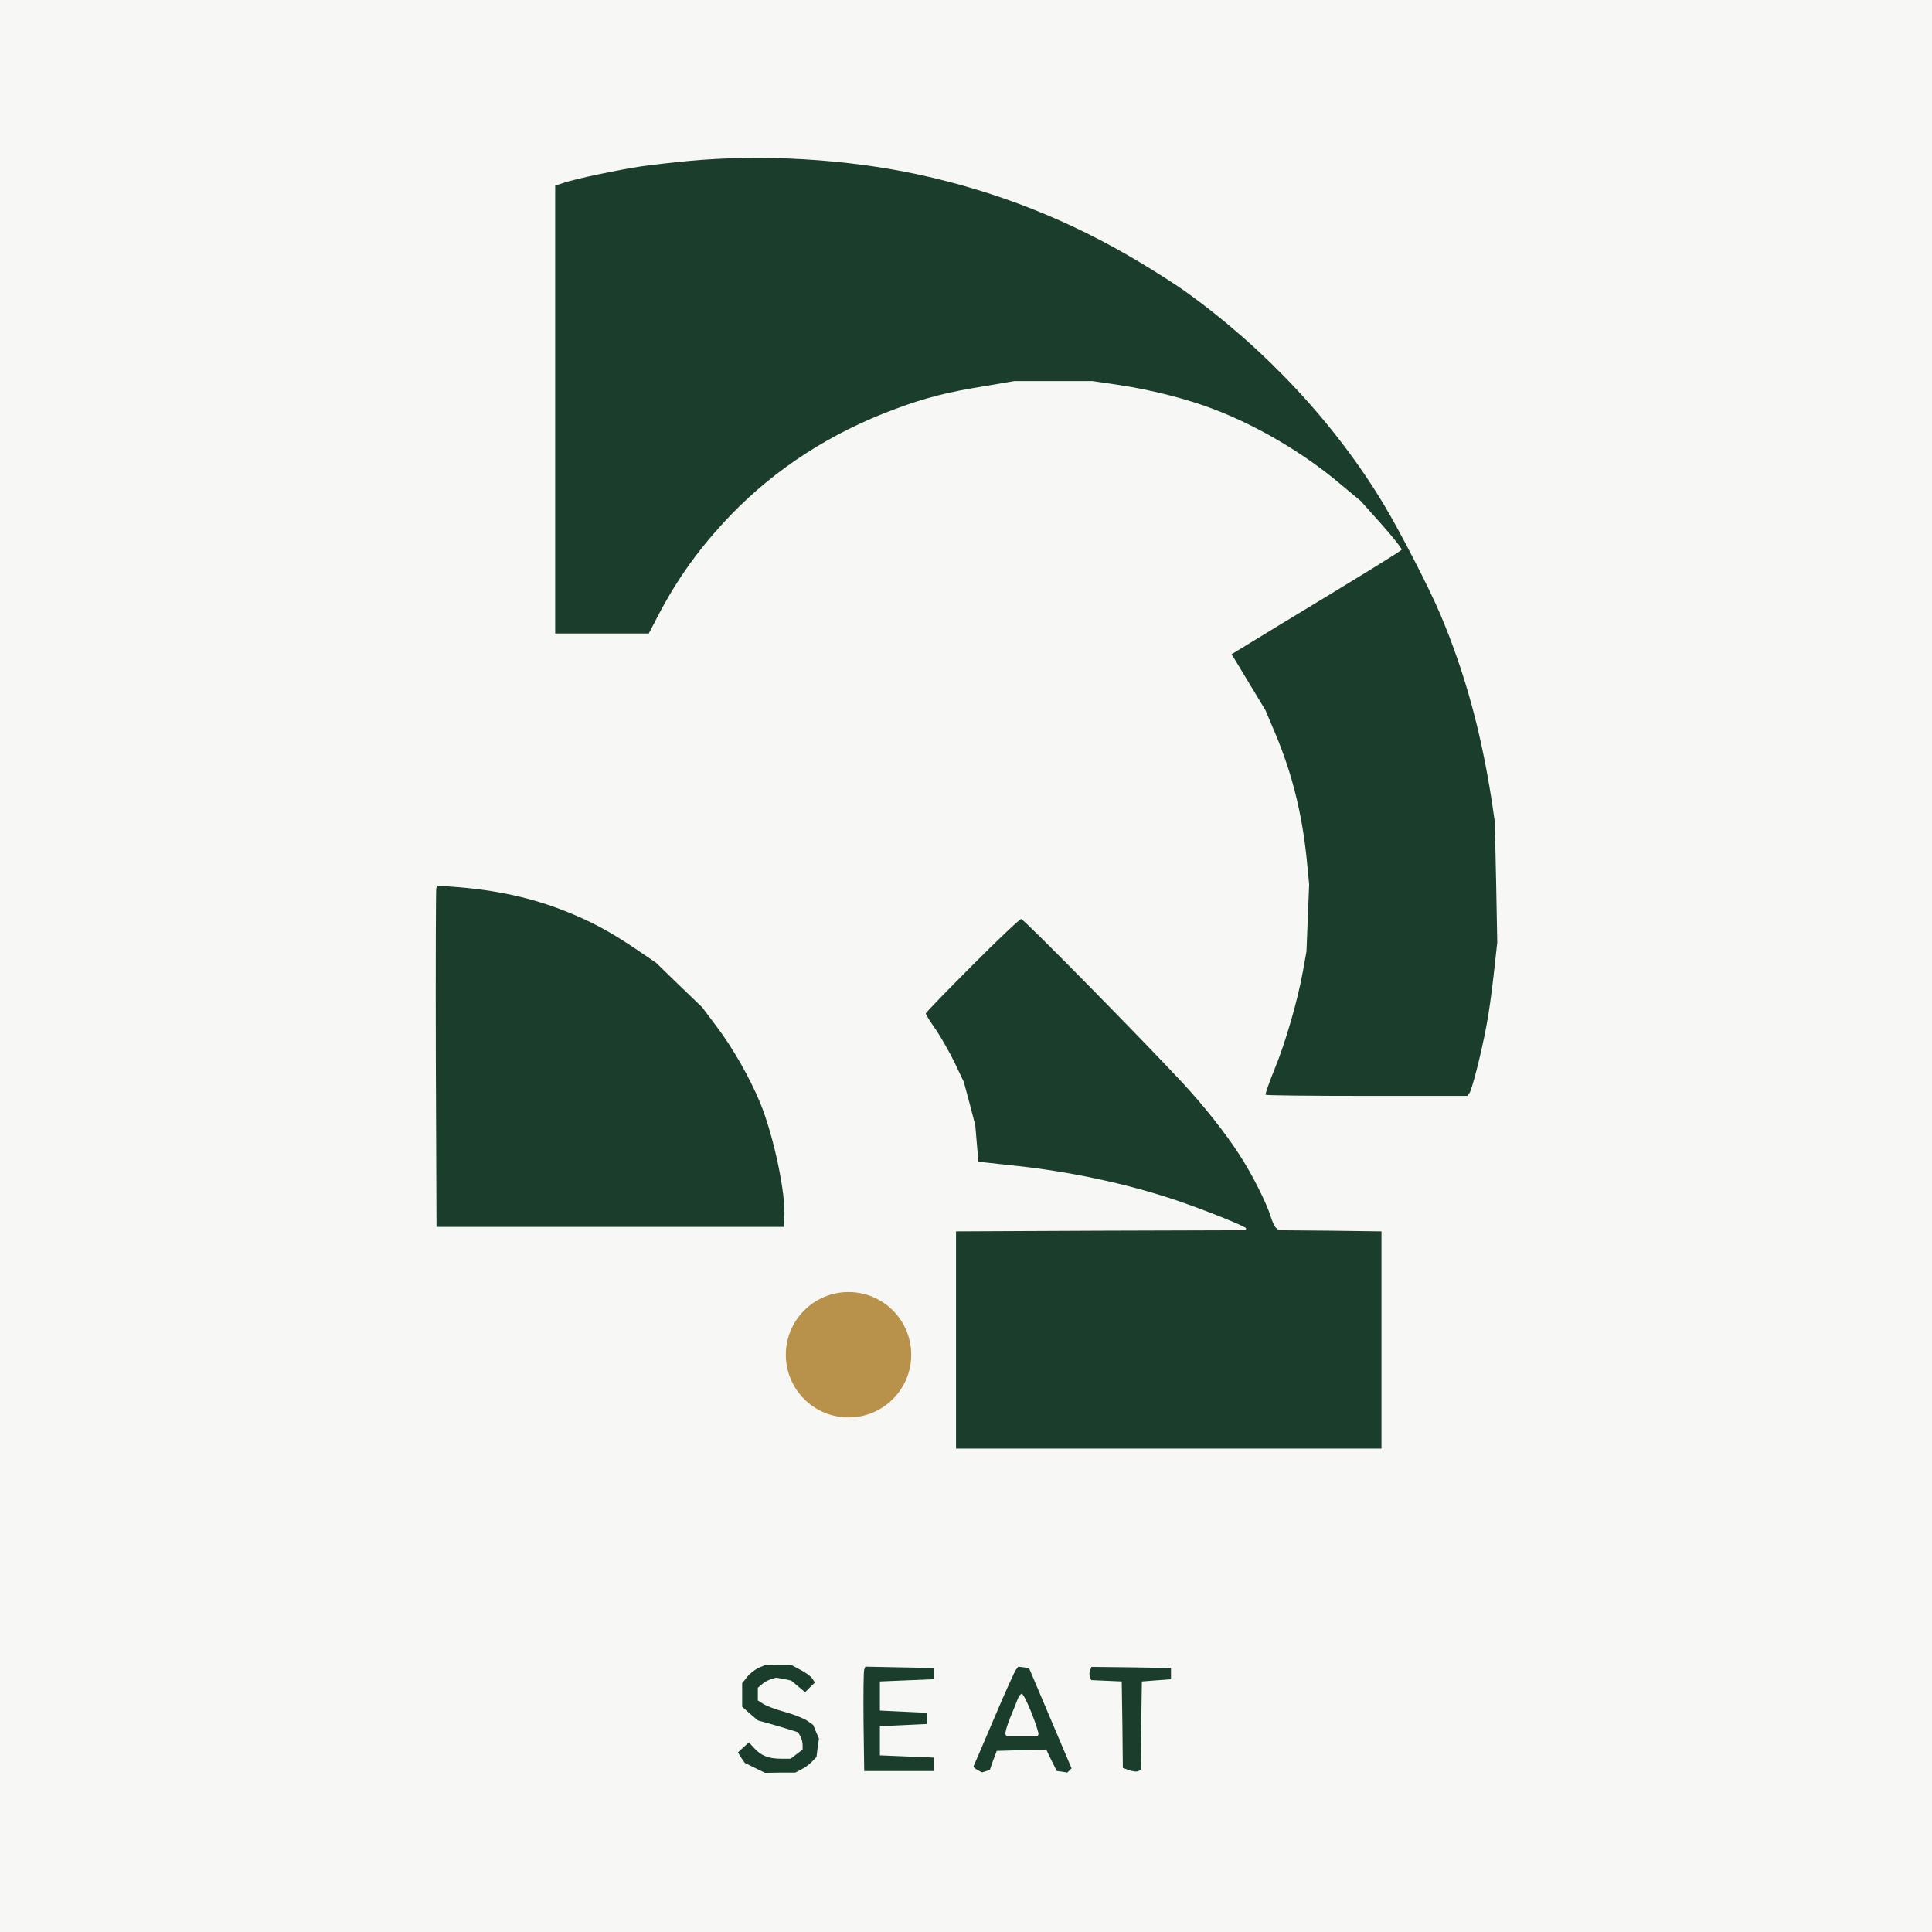
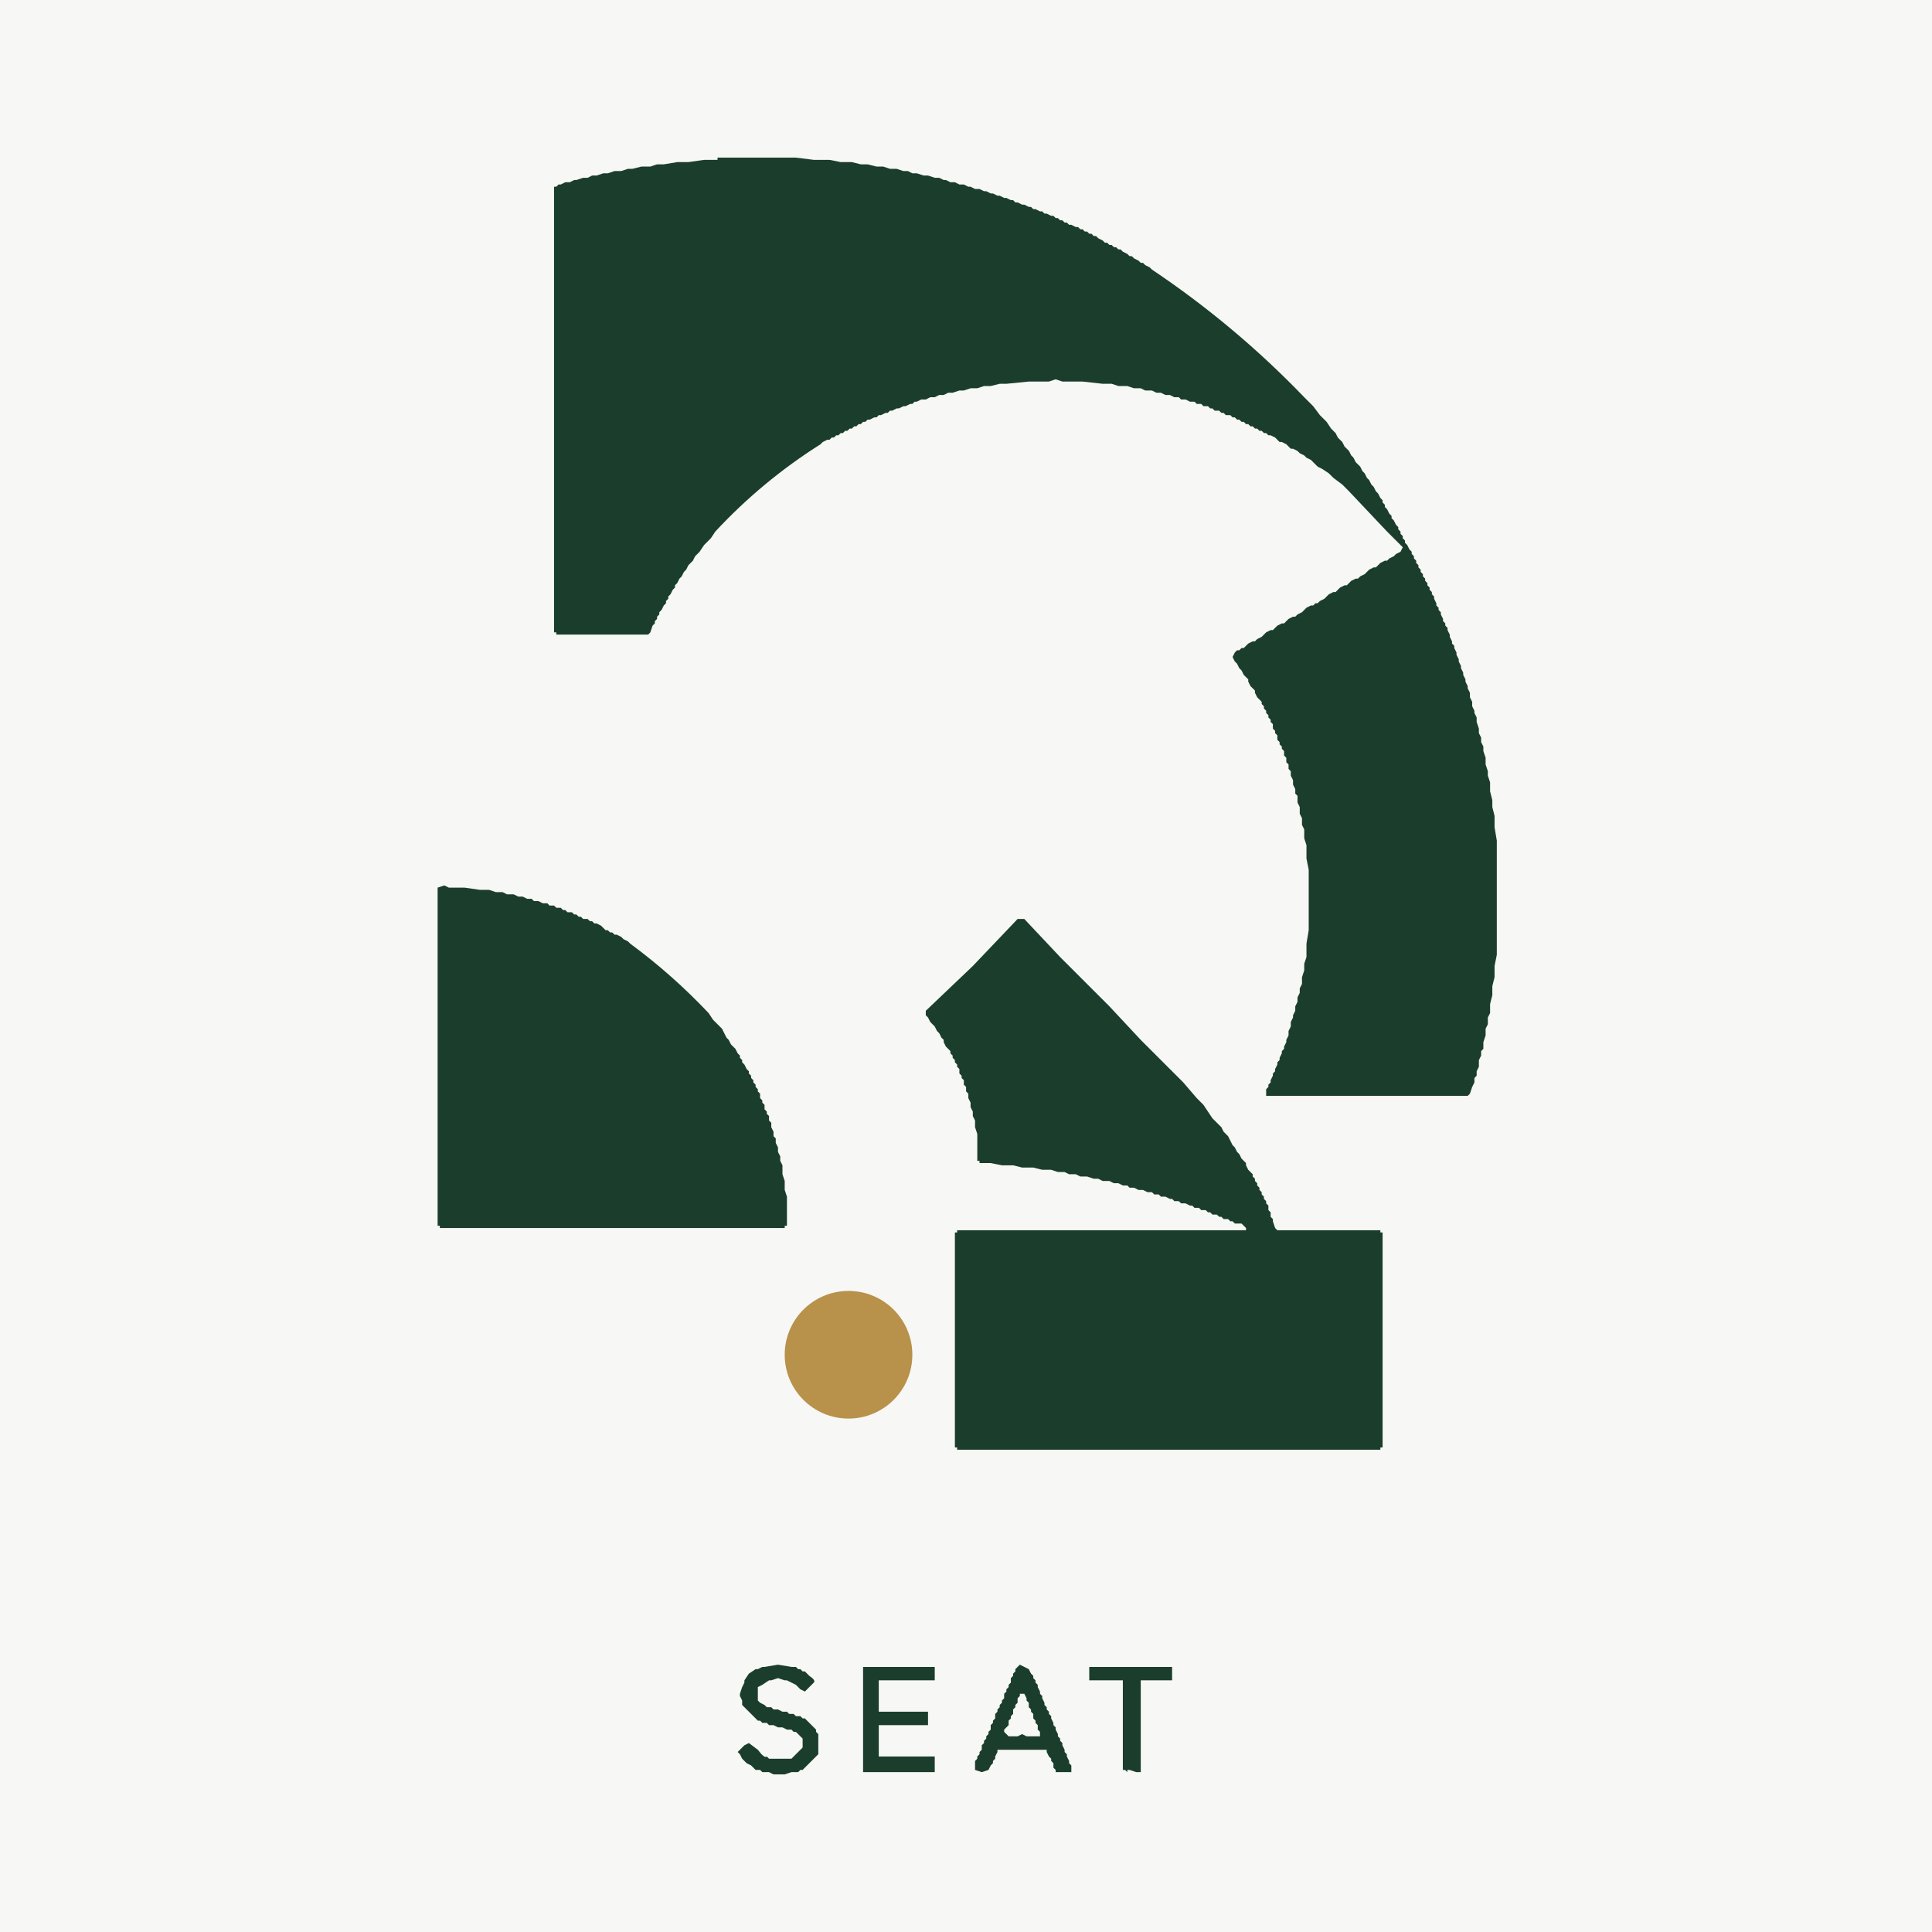
<svg xmlns="http://www.w3.org/2000/svg" width="1000" height="1000" viewBox="0 0 1000 1000">
-   <rect width="1000" height="1000" fill="#F7F7F5" />
-   <g transform="translate(39.9 -185.0) scale(1.159059)">
-     <g transform="translate(0 1168) scale(0.1 -0.1)">
-       <path fill="#1B3E2C" fill-rule="nonzero" d="M2730 9365 c-74 -7 -169 -18 -210 -24 -101 -15 -296 -56 -345 -73 l-40 -13 0 -1000 0 -1000 209 0 209 0 39 75 c90 173 191 312 327 454 201 208 449 368 736 474 135 50 232 75 401 102 l129 22 175 0 175 0 115 -17 c144 -21 312 -64 430 -110 195 -75 398 -195 558 -330 l94 -78 94 -105 c51 -58 91 -108 89 -113 -5 -7 -142 -92 -555 -342 -96 -59 -182 -111 -190 -116 l-15 -9 15 -23 c8 -13 42 -70 76 -126 l61 -101 46 -109 c73 -175 117 -351 138 -555 l11 -113 -6 -150 -6 -150 -15 -84 c-23 -131 -79 -325 -128 -443 -24 -59 -42 -110 -39 -113 3 -3 207 -5 452 -5 l448 0 10 13 c11 14 54 182 76 302 9 44 23 145 32 225 l16 145 -5 270 -6 270 -14 95 c-49 314 -120 571 -229 830 -49 116 -175 361 -252 490 -218 363 -532 699 -892 956 -38 27 -127 84 -199 127 -310 186 -634 315 -990 392 -321 69 -695 91 -1025 60z M1604 6117 c-2 -7 -3 -349 -2 -762 l3 -750 775 0 775 0 3 40 c9 101 -47 367 -108 515 -45 109 -122 245 -195 341 l-63 84 -104 100 -103 100 -90 61 c-117 79 -200 123 -310 167 -155 62 -315 97 -508 111 l-68 5 -5 -12z M3997 5772 c-114 -114 -207 -210 -207 -214 0 -5 21 -38 47 -75 25 -38 63 -105 84 -149 l39 -82 26 -97 25 -96 7 -82 7 -81 165 -18 c244 -26 491 -79 703 -149 124 -41 327 -122 327 -130 l0 -9 -647 -2 -648 -3 0 -485 0 -485 950 0 950 0 0 485 0 485 -229 3 -229 2 -12 10 c-7 5 -18 29 -25 52 -17 57 -82 187 -138 273 -62 97 -162 223 -256 324 -184 198 -709 731 -720 731 -6 0 -105 -93 -219 -208z M3044 2636 c-17 -8 -40 -26 -52 -41 l-22 -28 0 -52 0 -53 35 -31 35 -30 58 -16 c31 -9 72 -21 90 -27 l32 -10 10 -18 c6 -10 10 -28 10 -39 l0 -20 -26 -20 -27 -21 -43 0 c-55 0 -89 13 -120 47 l-24 26 -25 -23 -24 -22 15 -24 16 -23 45 -22 45 -22 68 1 67 0 29 15 c16 8 37 24 47 35 l19 20 5 41 6 41 -13 30 -13 31 -27 19 c-15 10 -60 28 -100 39 -40 11 -83 27 -96 36 l-24 15 0 29 0 28 18 15 c9 9 28 19 40 23 l24 7 34 -6 33 -7 31 -26 31 -26 22 22 22 21 -11 17 c-6 10 -30 28 -54 40 l-43 23 -56 0 -56 -1 -31 -13z M3515 2628 c-3 -8 -4 -112 -3 -233 l3 -220 155 0 155 0 0 30 0 30 -120 5 -120 5 0 65 0 65 105 5 105 5 0 25 0 25 -105 5 -105 5 0 65 0 65 120 5 120 5 0 25 0 25 -153 3 -152 3 -5 -13z M4193 2628 c-6 -7 -50 -105 -98 -218 -48 -113 -89 -208 -91 -212 -3 -4 5 -12 16 -18 l21 -11 17 5 18 6 15 43 16 42 110 3 111 3 23 -48 24 -48 24 -3 23 -4 10 10 9 9 -95 224 -95 224 -24 3 -24 3 -10 -13z m70 -195 c19 -49 33 -91 30 -95 l-4 -8 -69 0 -69 0 -5 9 c-3 5 6 37 20 72 15 35 30 74 35 87 5 12 13 22 18 22 5 0 25 -39 44 -87z M4524 2625 c-4 -8 -4 -22 -1 -30 l6 -14 68 -3 68 -3 3 -193 2 -193 27 -10 c15 -5 32 -8 40 -5 l13 5 2 198 3 198 65 5 65 5 0 25 0 25 -178 3 -177 2 -6 -15z" />
-     </g>
-     <circle cx="344.5" cy="764.6" r="28.0" fill="#B8914A" />
+   <rect width="1000" height="1000" fill="#f7f7f5" />
+   <g transform="translate(39.9 -185)scale(1.15906)">
+     <path fill="#1b3e2c" d="M286 231h-6l-7 1h-5l-6 1h-3l-3 1h-4l-4 1h-2l-3 1h-3l-3 1h-2l-3 1h-2l-2 1h-2l-3 1h-1l-2 1h-2l-2 1h-1l-1 1h-1v199h1v1h41l1-1 1-3 1-1v-1l1-1v-1l1-1v-1l1-1 1-2 1-1v-1l1-1v-1l1-1 1-2 1-1v-1l1-1 1-2 1-1 1-2 1-1 1-2 2-2 1-2 2-2 2-3 3-3 2-3a236 236 0 0 1 47-39l1-1 2-1h1l1-1h1l1-1h1l1-1h1l1-1h1l1-1h1l1-1h1l1-1h1l1-1h1l1-1h1l2-1h1l1-1h1l2-1h1l1-1h1l2-1h1l2-1h1l2-1h1l1-1h1l2-1h2l2-1h2l2-1h2l2-1h2l3-1h2l3-1h3l3-1h3l4-1h3l10-1h9l3-1 3 1h9l9 1h4l3 1h4l3 1h3l2 1h3l2 1h2l2 1h2l2 1h2l1 1h2l2 1h2l1 1h2l1 1h2l1 1h1l1 1h2l1 1h1l1 1h2l1 1h1l1 1h1l1 1h1l1 1h1l1 1h1l1 1h1l1 1h1l1 1h1l1 1h1l2 1 1 1 1 1h1l2 1 1 1 1 1h1l2 1 1 1 2 1 1 1 2 1 1 1 2 2 2 1 3 2 2 2 4 3 3 3 17 18 4 4 3 3-1 2-2 1-1 1-2 1-1 1h-1l-2 1-1 1-1 1h-1l-2 1-1 1-1 1-2 1-1 1h-1l-2 1-1 1-1 1h-1l-2 1-1 1-1 1h-1l-2 1-1 1-1 1-2 1-1 1h-1l-1 1h-1l-2 1-1 1-1 1-2 1-1 1h-1l-2 1-1 1-1 1h-1l-2 1-1 1-1 1h-1l-2 1-1 1-1 1-2 1-1 1h-1l-2 1-1 1-1 1h-1l-1 1h-1l-1 1-1 2 1 2 1 1 1 2 1 1 1 2 1 1 1 1v1l1 2 1 1 1 1v1l1 2 1 1 1 1v1l1 1v1l1 1v1l1 1v1l1 1v1l1 1v2l1 1v1l1 1v2l1 1v1l1 1v1l1 1v2l1 1v2l1 1v2l1 1v2l1 2v2l1 2v2l1 1v3l1 2v3l1 2v3l1 2v4l1 3v6l1 5v27l-1 6v6l-1 3v3l-1 3v3l-1 2v2l-1 2v2l-1 2v2l-1 2v1l-1 2v2l-1 2v2l-1 2v1l-1 2v1l-1 1v1l-1 2v1l-1 1v1l-1 2v1l-1 1v1l-1 2v1l-1 1v1l-1 1v3h90l1-1 1-3 1-2v-2l1-1v-2l1-2v-3l1-2v-2l1-1v-3l1-3v-3l1-2v-3l1-2v-4l1-4v-4l1-4v-5l1-5v-51l-1-6v-5l-1-4v-3l-1-4v-4l-1-3v-2l-1-3v-3l-1-3v-2l-1-2v-2l-1-2v-2l-1-3v-2l-1-2v-1l-1-2v-2l-1-2v-2l-1-2v-1l-1-2v-1l-1-2v-1l-1-2v-1l-1-2v-1l-1-2v-1l-1-2v-1l-1-1v-1l-1-2v-1l-1-2v-1l-1-1v-1l-1-1v-1l-1-2v-1l-1-1v-1l-1-1v-1l-1-2v-1l-1-1v-1l-1-1v-1l-1-1v-1l-1-1v-1l-1-1v-1l-1-1v-1l-1-1v-1l-1-1v-1l-1-1v-1l-1-1v-1l-1-1-1-2-1-1v-1l-1-1v-1l-1-1v-1l-1-1v-1l-1-1-1-2-1-1v-1l-1-1-1-2-1-1v-1l-1-1v-1l-1-1-1-2-1-1-1-2-1-1-1-2-1-1-1-2-1-1-1-2-2-2-1-2-1-1-1-2-2-2-1-2-2-2-1-2-2-2-2-3-3-3-3-4-4-4a414 414 0 0 0-68-57l-1-1-2-1-1-1h-1l-1-1-2-1-1-1h-1l-1-1-2-1-1-1h-1l-1-1h-1l-1-1h-1l-1-1h-1l-1-1-2-1-1-1h-1l-1-1h-1l-1-1h-1l-1-1h-1l-1-1h-1l-2-1h-1l-1-1h-1l-1-1h-1l-1-1h-1l-1-1h-1l-2-1h-1l-1-1h-1l-2-1h-1l-1-1h-1l-2-1h-1l-2-1h-1l-1-1h-1l-2-1h-1l-2-1h-1l-2-1h-1l-2-1h-1l-2-1h-2l-2-1h-1l-2-1h-2l-2-1h-2l-2-1h-1l-2-1h-2l-3-1h-2l-3-1h-2l-2-1h-2l-3-1h-3l-3-1h-3l-4-1h-3l-4-1h-5l-5-1h-7l-8-1h-35M161 556v151h1v1h154v-1h1v-13l-1-3v-4l-1-3v-4l-1-2v-2l-1-2v-2l-1-2v-2l-1-1v-2l-1-2v-2l-1-1v-2l-1-1v-1l-1-1v-2l-1-1v-1l-1-1v-2l-1-1v-1l-1-1v-1l-1-1v-1l-1-1v-1l-1-1v-1l-1-1-1-2-1-1v-1l-1-1v-1l-1-1-1-2-1-1-1-1-1-2-1-1-1-2-1-2-2-2-2-2-2-3a261 261 0 0 0-35-31l-1-1-2-1-1-1-2-1h-1l-1-1h-1l-1-1h-1l-1-1-1-1-2-1h-1l-1-1h-1l-1-1h-2l-1-1h-1l-1-1h-1l-1-1h-2l-1-1h-1l-1-1h-2l-1-1h-2l-1-1h-2l-2-1h-2l-1-1h-2l-2-1h-2l-2-1h-3l-2-1h-3l-3-1h-4l-7-1h-7l-2-1zm239 35-21 20v2l1 1 1 2 2 2 1 2 1 1 1 2 1 1v1l1 2 1 1 1 1v1l1 1v1l1 1v1l1 1v1l1 1v2l1 1v1l1 1v2l1 1v2l1 1v2l1 2v2l1 2v2l1 2v3l1 3v12h1v1h5l5 1h5l4 1h5l4 1h4l3 1h3l2 1h3l2 1h3l3 1h2l2 1h3l2 1h2l2 1h2l1 1h2l2 1h2l2 1h2l1 1h2l1 1h2l2 1h1l1 1h2l1 1h2l2 1h1l1 1h2l1 1h2l1 1h1l1 1h2l1 1h1l1 1h2l1 1h1l1 1h3l1 1 1 1v1H393v1h-1v96h1v1h189v-1h1v-96h-1v-1h-46l-1-1-1-3v-1l-1-1v-2l-1-1v-2l-1-1v-1l-1-1v-1l-1-1v-1l-1-1v-1l-1-1v-1l-1-1v-1l-1-1v-1l-1-1-1-1-1-2v-1l-1-1-1-1-1-2-1-1-1-2-1-1-1-2-1-2-2-2-1-2-2-2-2-2-2-3-2-3-3-3-6-7-7-7-12-12-14-15-5-5-17-17-16-17h-3zm-93 313h-1l-2 1h-1l-3 2-2 3v1l-1 2-1 3v1l1 2v2l3 3 3 3 1 1h1l1 1h2l1 1h2l2 1h2l2 1h2l1 1h1l2 2 1 1v4l-1 1-3 3-1 1h-10l-1-1q-1 1-4-3l-4-3-2 1-2 2-1 1 1 1 1 2 2 2 2 1 1 1 1 1h2l1 1h3l2 1h5l3-1h3l1-1h1l1-1 5-5 1-1v-9l-1-1v-1l-1-1-4-4h-1l-1-1h-2l-1-1h-2l-1-1h-2l-2-1h-2l-1-1h-2l-1-1-2-1-1-1v-6l2-1 3-2h1l3-1 3 1h1l2 1 2 1 2 2 2 1 2-2 2-2q1-1-2-3l-2-2h-1l-1-1h-1l-1-1h-2l-6-1zm113 0-1 1v1l-1 1v1l-1 1v2l-1 1v1l-1 1v1l-1 1v2l-1 1v1l-1 1v1l-1 1v1l-1 1v2l-1 1v1l-1 1v2l-1 1v1l-1 1v1l-1 1v1l-1 1v2l-1 1v1l-1 1v1l-1 1v4l3 1 3-1 1-2 1-1v-1l1-1v-1l1-2v-1h22v1l1 2 1 1v1l1 1v2l1 1v1h7v-3l-1-1v-1l-1-2v-1l-1-1v-1l-1-2v-1l-1-1v-1l-1-1v-1l-1-2v-1l-1-1v-1l-1-2v-1l-1-1v-1l-1-1v-1l-1-1v-1l-1-2v-1l-1-1v-1l-1-2v-1l-1-1v-1l-1-1v-1l-1-1-1-2-2-1-2-1zm3 12 1 2v1l1 1v2l1 1v1l1 1v2l1 1v1l1 1v2l1 1v2h-6l-2-1-2 1h-4l-1-1-1-1v-1l1-1 1-1v-2l1-1v-1l1-1v-2l1-1v-1l1-1v-2l1-1v-1zm-72-12v47h32v-7h-25v-14h22v-6h-22v-14h25v-6zm101 0v6h15v40h1l1 1v-1h1l3 1h2v-41h14v-6z" />
+     <circle cx="344.5" cy="764.6" r="28.5" fill="#b8914a" />
  </g>
</svg>
